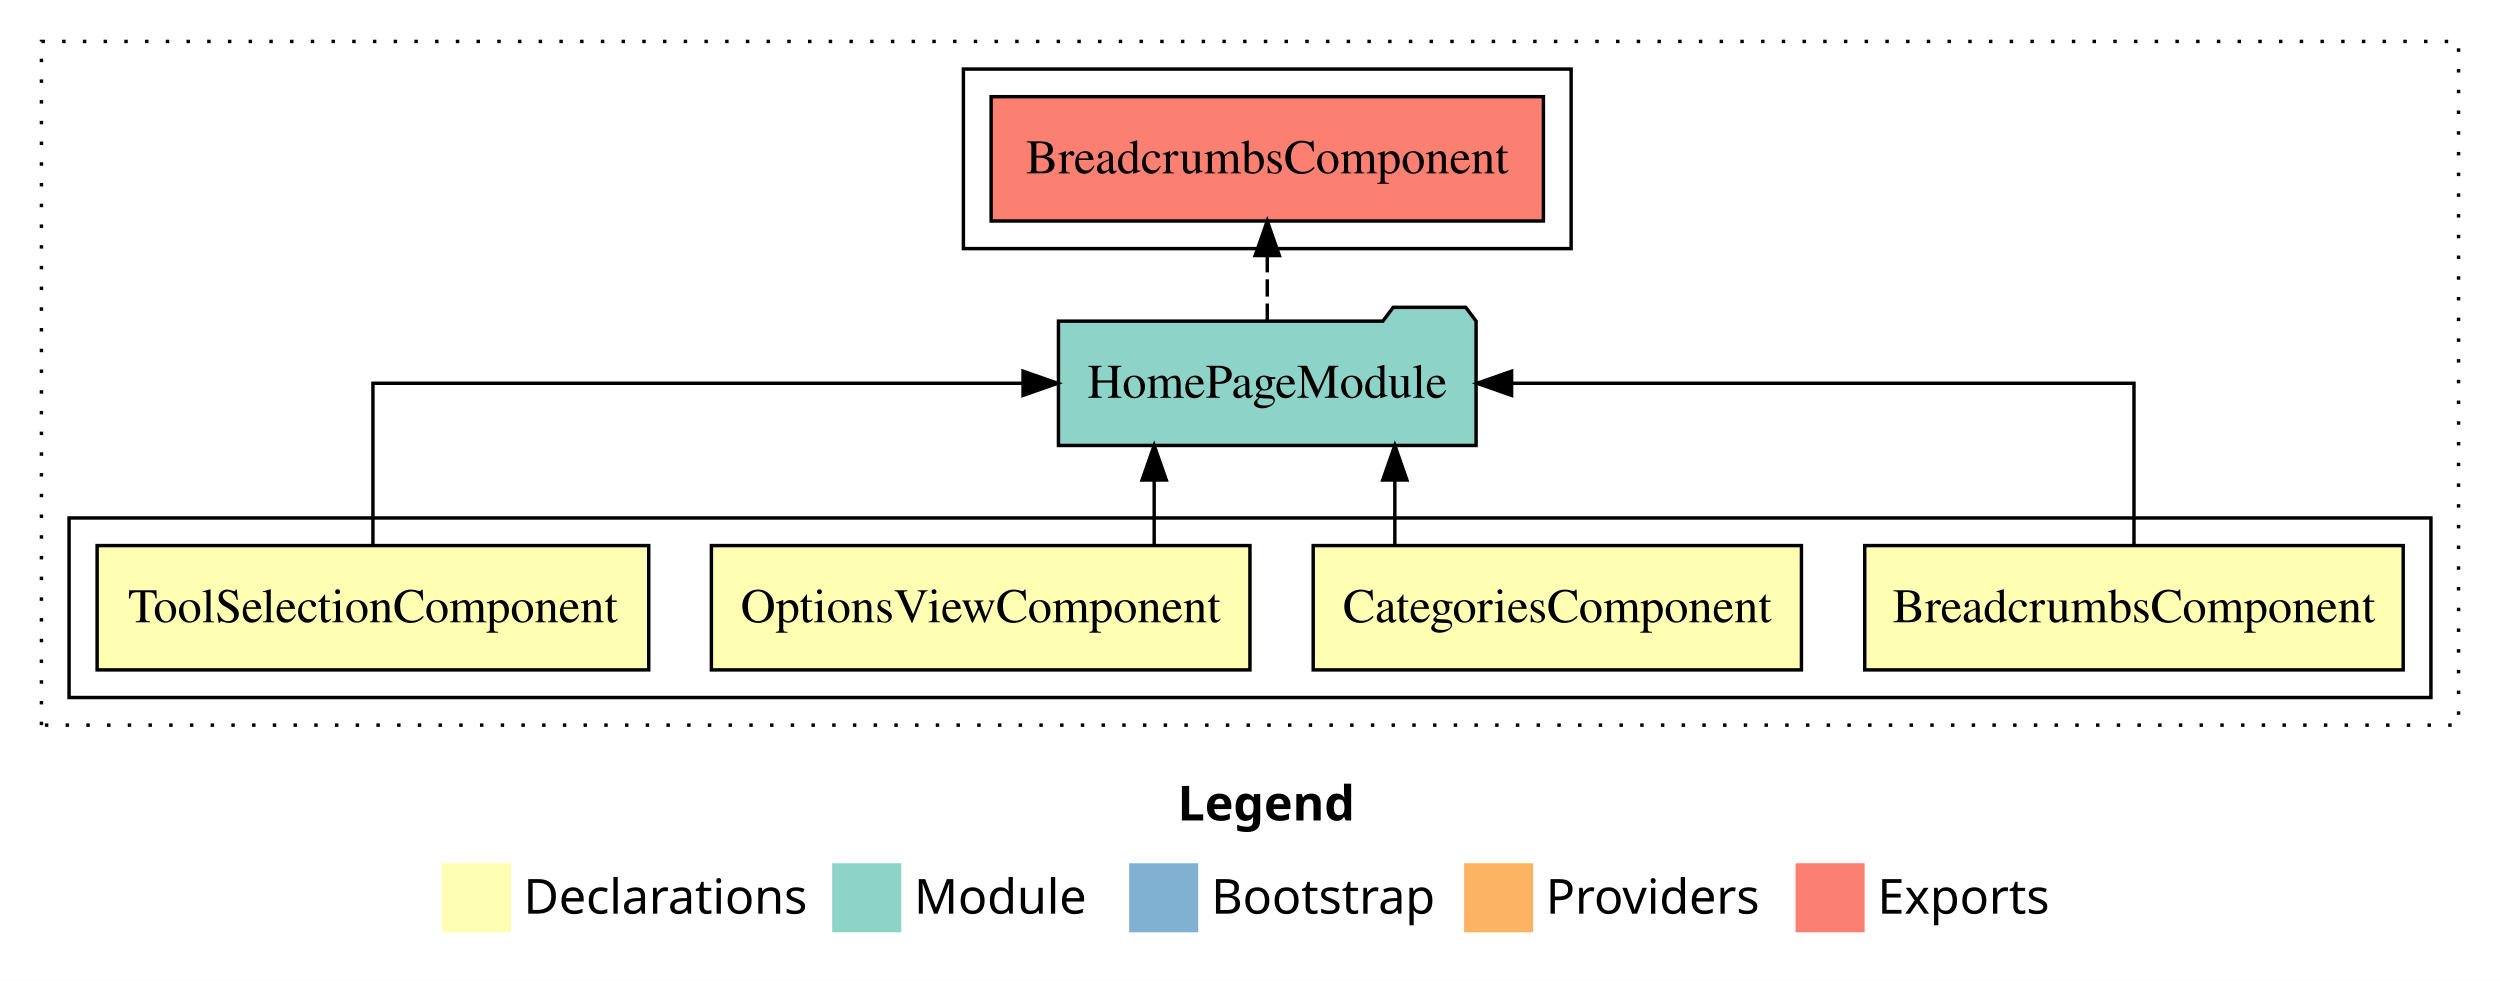
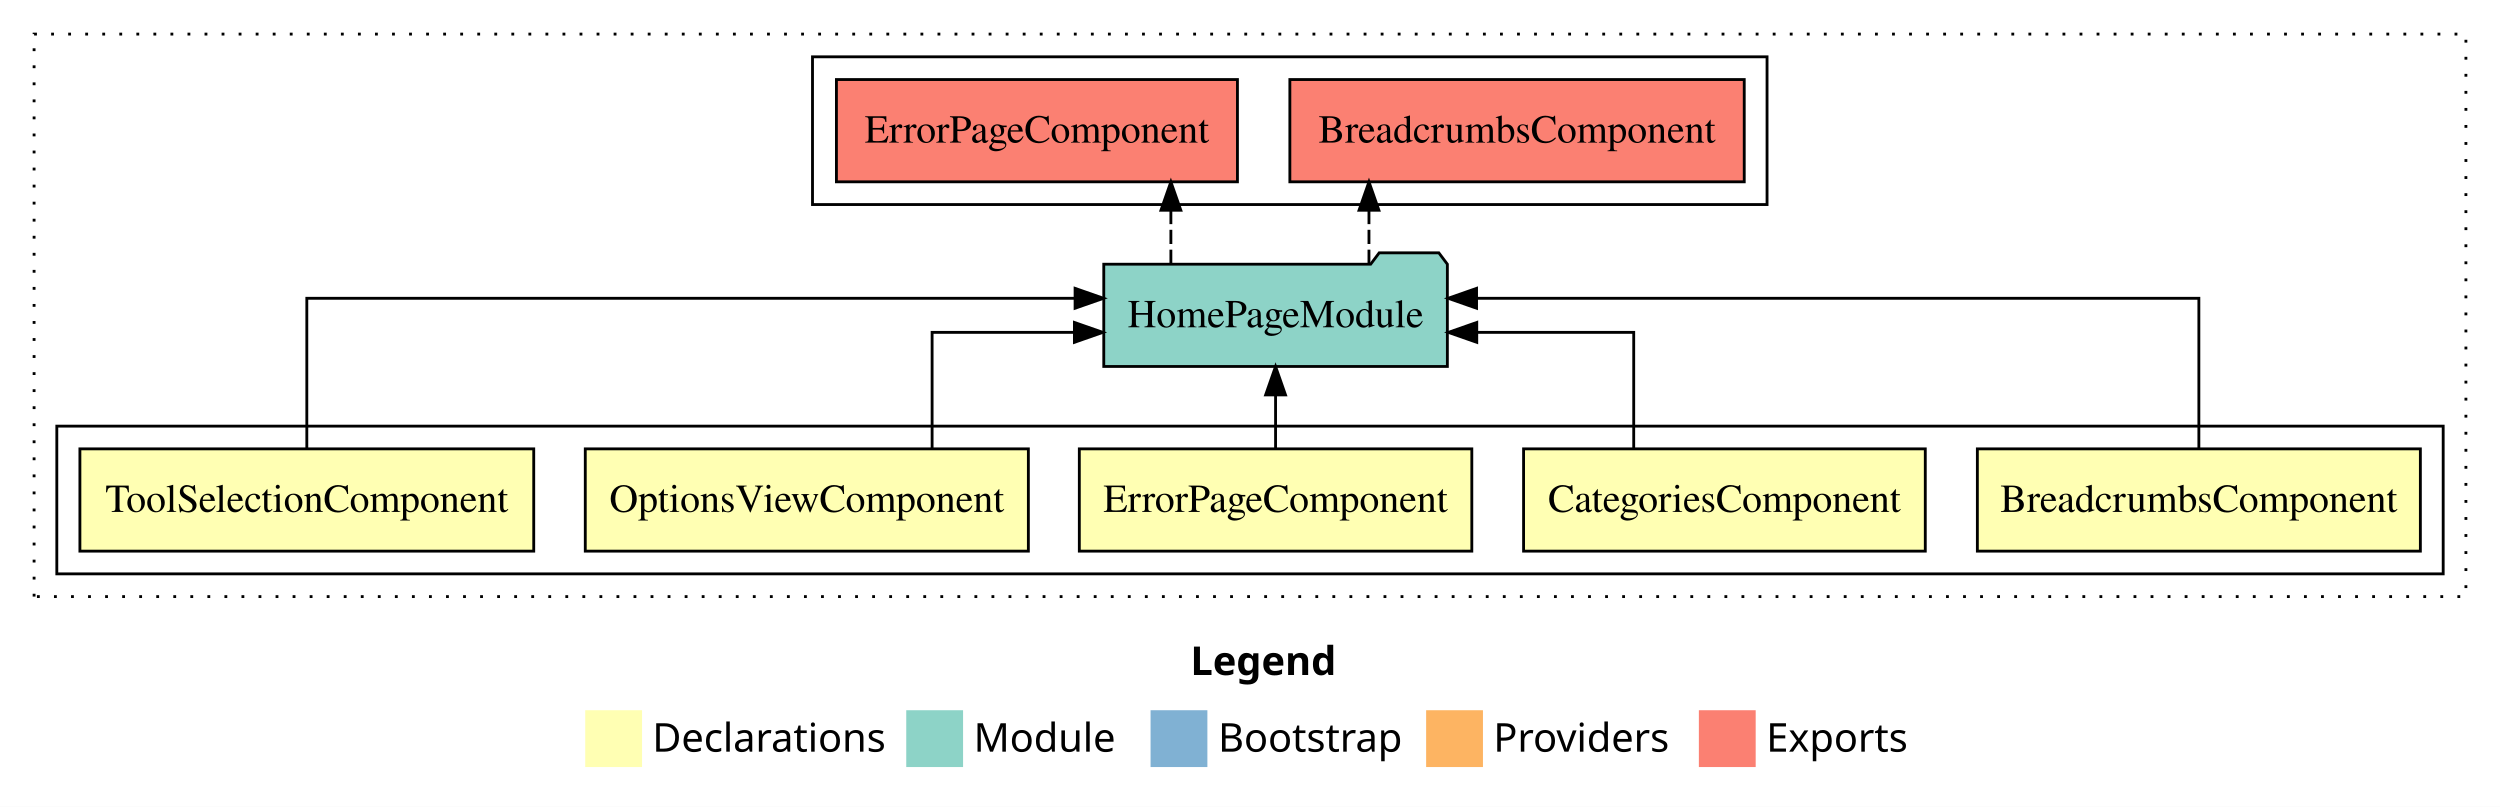
- <svg xmlns="http://www.w3.org/2000/svg" width="724pt" height="284pt" viewBox="0.00 0.00 724.00 284.00">
+ <svg xmlns="http://www.w3.org/2000/svg" width="880pt" height="284pt" viewBox="0.00 0.00 880.00 284.00">
  <g id="graph0" class="graph" transform="scale(1 1) rotate(0) translate(4 280)">
-     <polygon fill="#ffffff" stroke="transparent" points="-4,4 -4,-280 720,-280 720,4 -4,4" />
-     <text text-anchor="start" x="337.009" y="-42.4" font-family="sans-serif" font-weight="bold" font-size="14.00" fill="#000000">Legend</text>
-     <polygon fill="#ffffb3" stroke="transparent" points="124,-10 124,-30 144,-30 144,-10 124,-10" />
-     <text text-anchor="start" x="147.629" y="-15.4" font-family="sans-serif" font-size="14.00" fill="#000000">  Declarations</text>
-     <polygon fill="#8dd3c7" stroke="transparent" points="237,-10 237,-30 257,-30 257,-10 237,-10" />
-     <text text-anchor="start" x="260.725" y="-15.4" font-family="sans-serif" font-size="14.00" fill="#000000">  Module</text>
-     <polygon fill="#80b1d3" stroke="transparent" points="323,-10 323,-30 343,-30 343,-10 323,-10" />
-     <text text-anchor="start" x="346.781" y="-15.4" font-family="sans-serif" font-size="14.00" fill="#000000">  Bootstrap</text>
-     <polygon fill="#fdb462" stroke="transparent" points="420,-10 420,-30 440,-30 440,-10 420,-10" />
-     <text text-anchor="start" x="443.673" y="-15.4" font-family="sans-serif" font-size="14.00" fill="#000000">  Providers</text>
-     <polygon fill="#fb8072" stroke="transparent" points="516,-10 516,-30 536,-30 536,-10 516,-10" />
-     <text text-anchor="start" x="539.726" y="-15.4" font-family="sans-serif" font-size="14.00" fill="#000000">  Exports</text>
+     <polygon fill="#ffffff" stroke="transparent" points="-4,4 -4,-280 876,-280 876,4 -4,4" />
+     <text text-anchor="start" x="415.009" y="-42.4" font-family="sans-serif" font-weight="bold" font-size="14.00" fill="#000000">Legend</text>
+     <polygon fill="#ffffb3" stroke="transparent" points="202,-10 202,-30 222,-30 222,-10 202,-10" />
+     <text text-anchor="start" x="225.629" y="-15.4" font-family="sans-serif" font-size="14.00" fill="#000000">  Declarations</text>
+     <polygon fill="#8dd3c7" stroke="transparent" points="315,-10 315,-30 335,-30 335,-10 315,-10" />
+     <text text-anchor="start" x="338.725" y="-15.4" font-family="sans-serif" font-size="14.00" fill="#000000">  Module</text>
+     <polygon fill="#80b1d3" stroke="transparent" points="401,-10 401,-30 421,-30 421,-10 401,-10" />
+     <text text-anchor="start" x="424.781" y="-15.4" font-family="sans-serif" font-size="14.00" fill="#000000">  Bootstrap</text>
+     <polygon fill="#fdb462" stroke="transparent" points="498,-10 498,-30 518,-30 518,-10 498,-10" />
+     <text text-anchor="start" x="521.673" y="-15.4" font-family="sans-serif" font-size="14.00" fill="#000000">  Providers</text>
+     <polygon fill="#fb8072" stroke="transparent" points="594,-10 594,-30 614,-30 614,-10 594,-10" />
+     <text text-anchor="start" x="617.726" y="-15.4" font-family="sans-serif" font-size="14.00" fill="#000000">  Exports</text>
    <g id="clust1" class="cluster">
-       <polygon fill="none" stroke="#000000" stroke-dasharray="1,5" points="8,-70 8,-268 708,-268 708,-70 8,-70" />
+       <polygon fill="none" stroke="#000000" stroke-dasharray="1,5" points="8,-70 8,-268 864,-268 864,-70 8,-70" />
    </g>
    <g id="clust2" class="cluster">
-       <polygon fill="none" stroke="#000000" points="16,-78 16,-130 700,-130 700,-78 16,-78" />
+       <polygon fill="none" stroke="#000000" points="16,-78 16,-130 856,-130 856,-78 16,-78" />
    </g>
-     <g id="clust8" class="cluster">
-       <polygon fill="none" stroke="#000000" points="275,-208 275,-260 451,-260 451,-208 275,-208" />
+     <g id="clust9" class="cluster">
+       <polygon fill="none" stroke="#000000" points="282,-208 282,-260 618,-260 618,-208 282,-208" />
    </g>
    <g id="node1" class="node">
-       <polygon fill="#ffffb3" stroke="#000000" points="691.969,-122 536.031,-122 536.031,-86 691.969,-86 691.969,-122" />
-       <text text-anchor="middle" x="614" y="-99.8" font-family="Times,serif" font-size="14.00" fill="#000000">BreadcrumbsComponent</text>
+       <polygon fill="#ffffb3" stroke="#000000" points="847.969,-122 692.031,-122 692.031,-86 847.969,-86 847.969,-122" />
+       <text text-anchor="middle" x="770" y="-99.8" font-family="Times,serif" font-size="14.00" fill="#000000">BreadcrumbsComponent</text>
    </g>
-     <g id="node5" class="node">
-       <polygon fill="#8dd3c7" stroke="#000000" points="423.473,-187 420.473,-191 399.473,-191 396.473,-187 302.527,-187 302.527,-151 423.473,-151 423.473,-187" />
-       <text text-anchor="middle" x="363" y="-164.8" font-family="Times,serif" font-size="14.00" fill="#000000">HomePageModule</text>
+     <g id="node6" class="node">
+       <polygon fill="#8dd3c7" stroke="#000000" points="505.473,-187 502.473,-191 481.473,-191 478.473,-187 384.527,-187 384.527,-151 505.473,-151 505.473,-187" />
+       <text text-anchor="middle" x="445" y="-164.8" font-family="Times,serif" font-size="14.00" fill="#000000">HomePageModule</text>
    </g>
    <g id="edge1" class="edge">
-       <path fill="none" stroke="#000000" d="M614,-122.106C614,-141.339 614,-169 614,-169 614,-169 433.76,-169 433.76,-169" />
-       <polygon fill="#000000" stroke="#000000" points="433.76,-165.5 423.76,-169 433.76,-172.5 433.76,-165.5" />
+       <path fill="none" stroke="#000000" d="M770,-122.284C770,-143.321 770,-175 770,-175 770,-175 515.749,-175 515.749,-175" />
+       <polygon fill="#000000" stroke="#000000" points="515.749,-171.5 505.749,-175 515.749,-178.5 515.749,-171.5" />
    </g>
    <g id="node2" class="node">
-       <polygon fill="#ffffb3" stroke="#000000" points="517.699,-122 376.301,-122 376.301,-86 517.699,-86 517.699,-122" />
-       <text text-anchor="middle" x="447" y="-99.8" font-family="Times,serif" font-size="14.00" fill="#000000">CategoriesComponent</text>
+       <polygon fill="#ffffb3" stroke="#000000" points="673.699,-122 532.301,-122 532.301,-86 673.699,-86 673.699,-122" />
+       <text text-anchor="middle" x="603" y="-99.8" font-family="Times,serif" font-size="14.00" fill="#000000">CategoriesComponent</text>
    </g>
    <g id="edge2" class="edge">
-       <path fill="none" stroke="#000000" d="M399.943,-122.106C399.943,-122.106 399.943,-140.991 399.943,-140.991" />
-       <polygon fill="#000000" stroke="#000000" points="396.444,-140.991 399.943,-150.991 403.444,-140.991 396.444,-140.991" />
+       <path fill="none" stroke="#000000" d="M571.067,-122.022C571.067,-139.373 571.067,-163 571.067,-163 571.067,-163 515.818,-163 515.818,-163" />
+       <polygon fill="#000000" stroke="#000000" points="515.818,-159.5 505.818,-163 515.818,-166.5 515.818,-159.5" />
    </g>
    <g id="node3" class="node">
+       <polygon fill="#ffffb3" stroke="#000000" points="514.079,-122 375.921,-122 375.921,-86 514.079,-86 514.079,-122" />
+       <text text-anchor="middle" x="445" y="-99.8" font-family="Times,serif" font-size="14.00" fill="#000000">ErrorPageComponent</text>
+     </g>
+     <g id="edge3" class="edge">
+       <path fill="none" stroke="#000000" d="M445,-122.106C445,-122.106 445,-140.991 445,-140.991" />
+       <polygon fill="#000000" stroke="#000000" points="441.5,-140.991 445,-150.991 448.5,-140.991 441.5,-140.991" />
+     </g>
+     <g id="node4" class="node">
      <polygon fill="#ffffb3" stroke="#000000" points="357.983,-122 202.017,-122 202.017,-86 357.983,-86 357.983,-122" />
      <text text-anchor="middle" x="280" y="-99.8" font-family="Times,serif" font-size="14.00" fill="#000000">OptionsViewComponent</text>
    </g>
-     <g id="edge3" class="edge">
-       <path fill="none" stroke="#000000" d="M330.252,-122.106C330.252,-122.106 330.252,-140.991 330.252,-140.991" />
-       <polygon fill="#000000" stroke="#000000" points="326.752,-140.991 330.252,-150.991 333.752,-140.991 326.752,-140.991" />
+     <g id="edge4" class="edge">
+       <path fill="none" stroke="#000000" d="M324.101,-122.022C324.101,-139.373 324.101,-163 324.101,-163 324.101,-163 374.196,-163 374.196,-163" />
+       <polygon fill="#000000" stroke="#000000" points="374.196,-166.5 384.196,-163 374.196,-159.5 374.196,-166.5" />
    </g>
-     <g id="node4" class="node">
+     <g id="node5" class="node">
      <polygon fill="#ffffb3" stroke="#000000" points="183.874,-122 24.126,-122 24.126,-86 183.874,-86 183.874,-122" />
      <text text-anchor="middle" x="104" y="-99.8" font-family="Times,serif" font-size="14.00" fill="#000000">ToolSelectionComponent</text>
    </g>
-     <g id="edge4" class="edge">
-       <path fill="none" stroke="#000000" d="M104,-122.106C104,-141.339 104,-169 104,-169 104,-169 292.276,-169 292.276,-169" />
-       <polygon fill="#000000" stroke="#000000" points="292.276,-172.5 302.276,-169 292.276,-165.5 292.276,-172.5" />
+     <g id="edge5" class="edge">
+       <path fill="none" stroke="#000000" d="M104,-122.284C104,-143.321 104,-175 104,-175 104,-175 374.429,-175 374.429,-175" />
+       <polygon fill="#000000" stroke="#000000" points="374.429,-178.5 384.429,-175 374.429,-171.5 374.429,-178.5" />
    </g>
-     <g id="node6" class="node">
-       <polygon fill="#fb8072" stroke="#000000" points="442.97,-252 283.03,-252 283.03,-216 442.97,-216 442.97,-252" />
-       <text text-anchor="middle" x="363" y="-229.8" font-family="Times,serif" font-size="14.00" fill="#000000">BreadcrumbsComponent </text>
+     <g id="node7" class="node">
+       <polygon fill="#fb8072" stroke="#000000" points="609.97,-252 450.03,-252 450.03,-216 609.97,-216 609.97,-252" />
+       <text text-anchor="middle" x="530" y="-229.8" font-family="Times,serif" font-size="14.00" fill="#000000">BreadcrumbsComponent </text>
    </g>
-     <g id="edge5" class="edge">
-       <path fill="none" stroke="#000000" stroke-dasharray="5,2" d="M363,-187.106C363,-187.106 363,-205.991 363,-205.991" />
-       <polygon fill="#000000" stroke="#000000" points="359.5,-205.991 363,-215.991 366.5,-205.991 359.5,-205.991" />
+     <g id="edge6" class="edge">
+       <path fill="none" stroke="#000000" stroke-dasharray="5,2" d="M477.876,-187.106C477.876,-187.106 477.876,-205.991 477.876,-205.991" />
+       <polygon fill="#000000" stroke="#000000" points="474.376,-205.991 477.876,-215.991 481.376,-205.991 474.376,-205.991" />
+     </g>
+     <g id="node8" class="node">
+       <polygon fill="#fb8072" stroke="#000000" points="431.579,-252 290.421,-252 290.421,-216 431.579,-216 431.579,-252" />
+       <text text-anchor="middle" x="361" y="-229.8" font-family="Times,serif" font-size="14.00" fill="#000000">ErrorPageComponent </text>
+     </g>
+     <g id="edge7" class="edge">
+       <path fill="none" stroke="#000000" stroke-dasharray="5,2" d="M408.151,-187.106C408.151,-187.106 408.151,-205.991 408.151,-205.991" />
+       <polygon fill="#000000" stroke="#000000" points="404.651,-205.991 408.151,-215.991 411.651,-205.991 404.651,-205.991" />
    </g>
  </g>
</svg>
